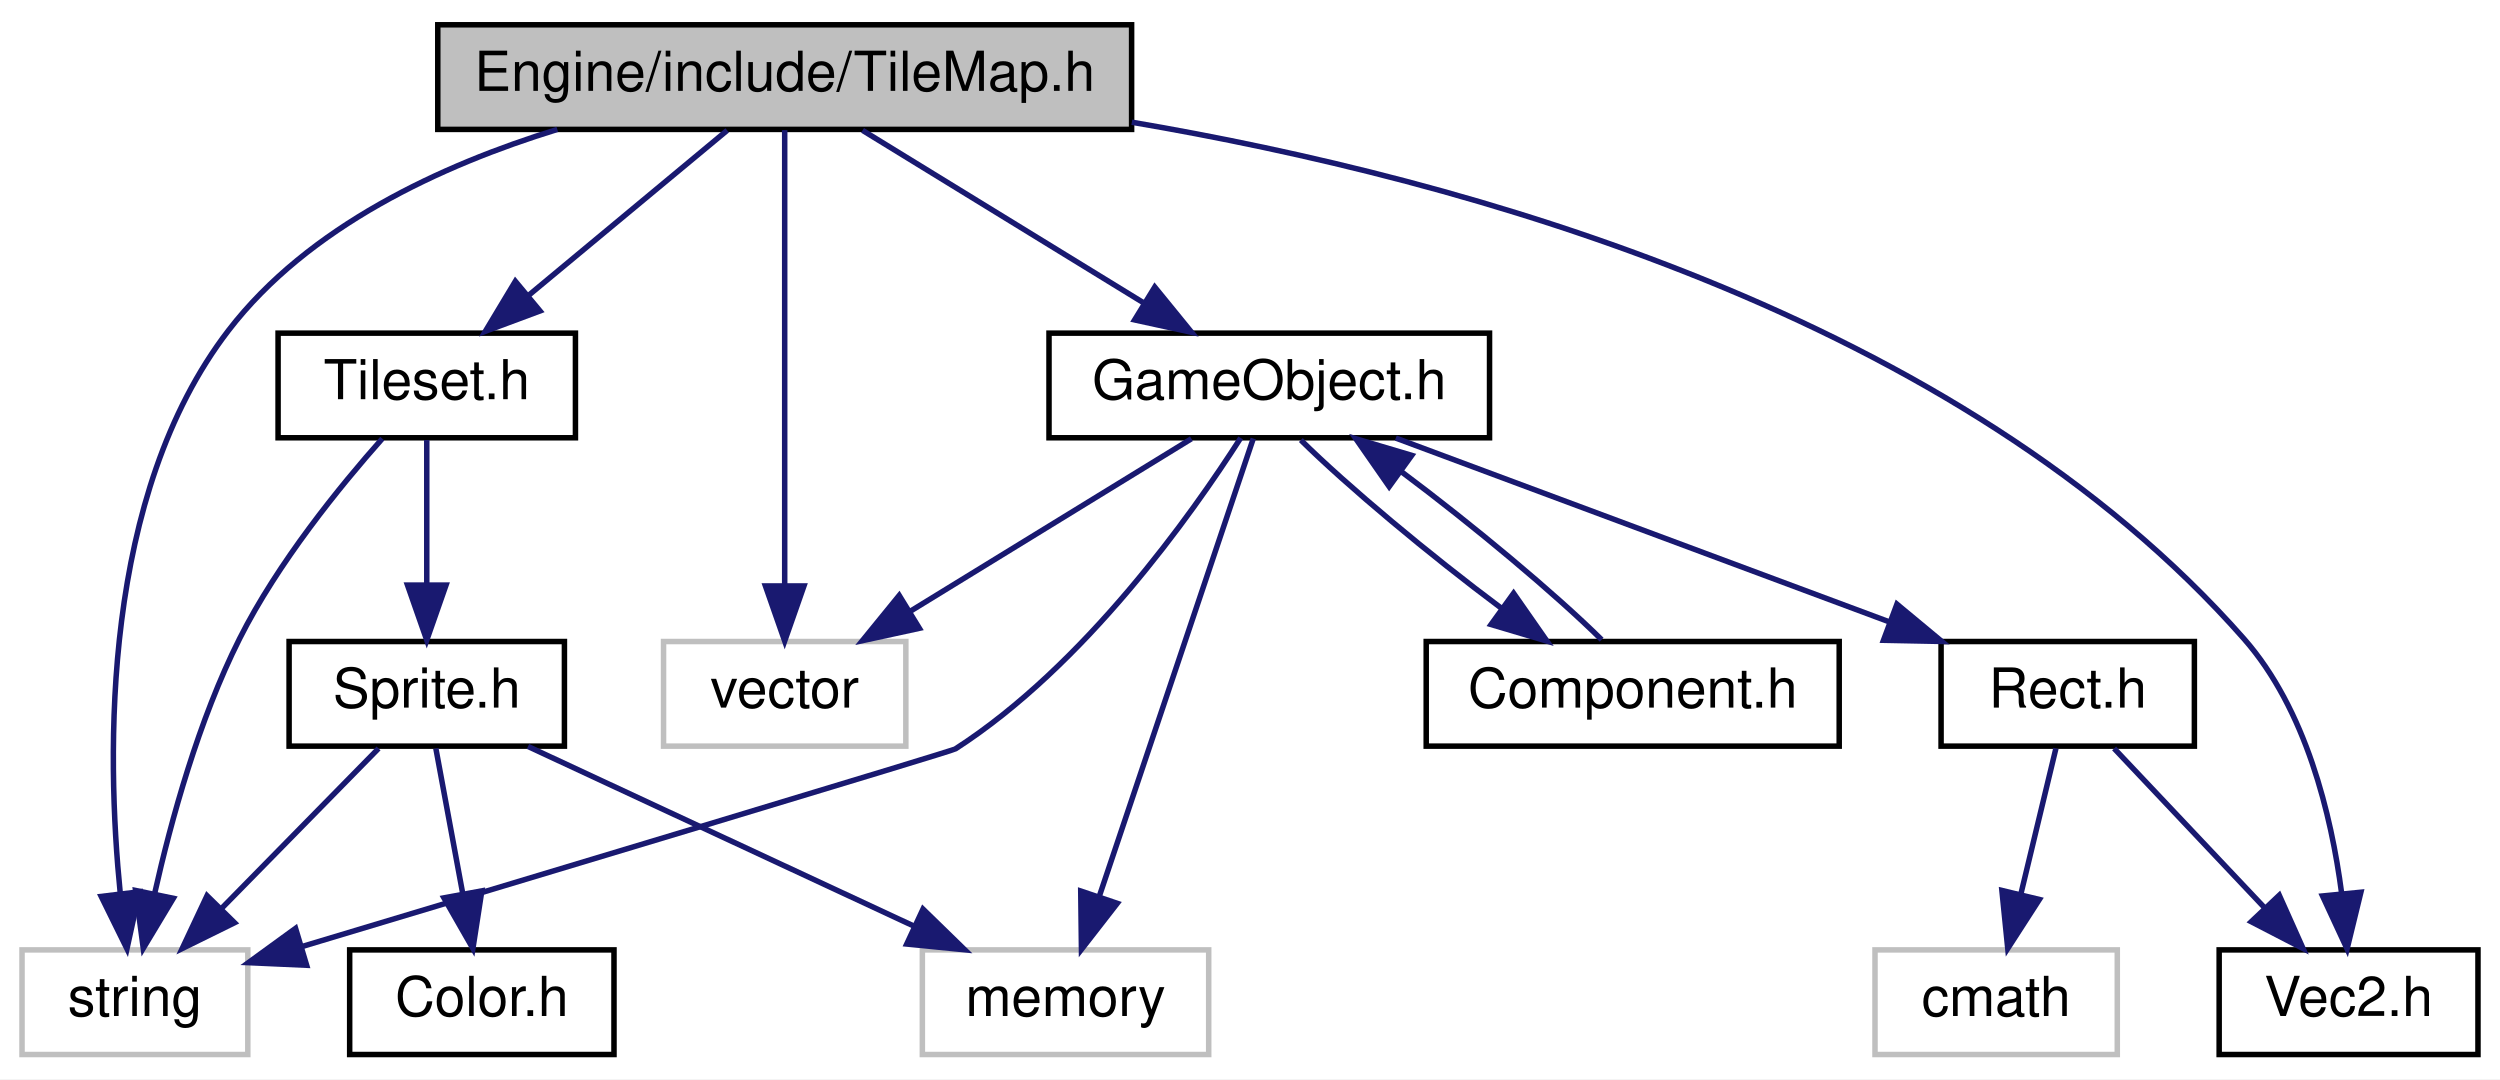
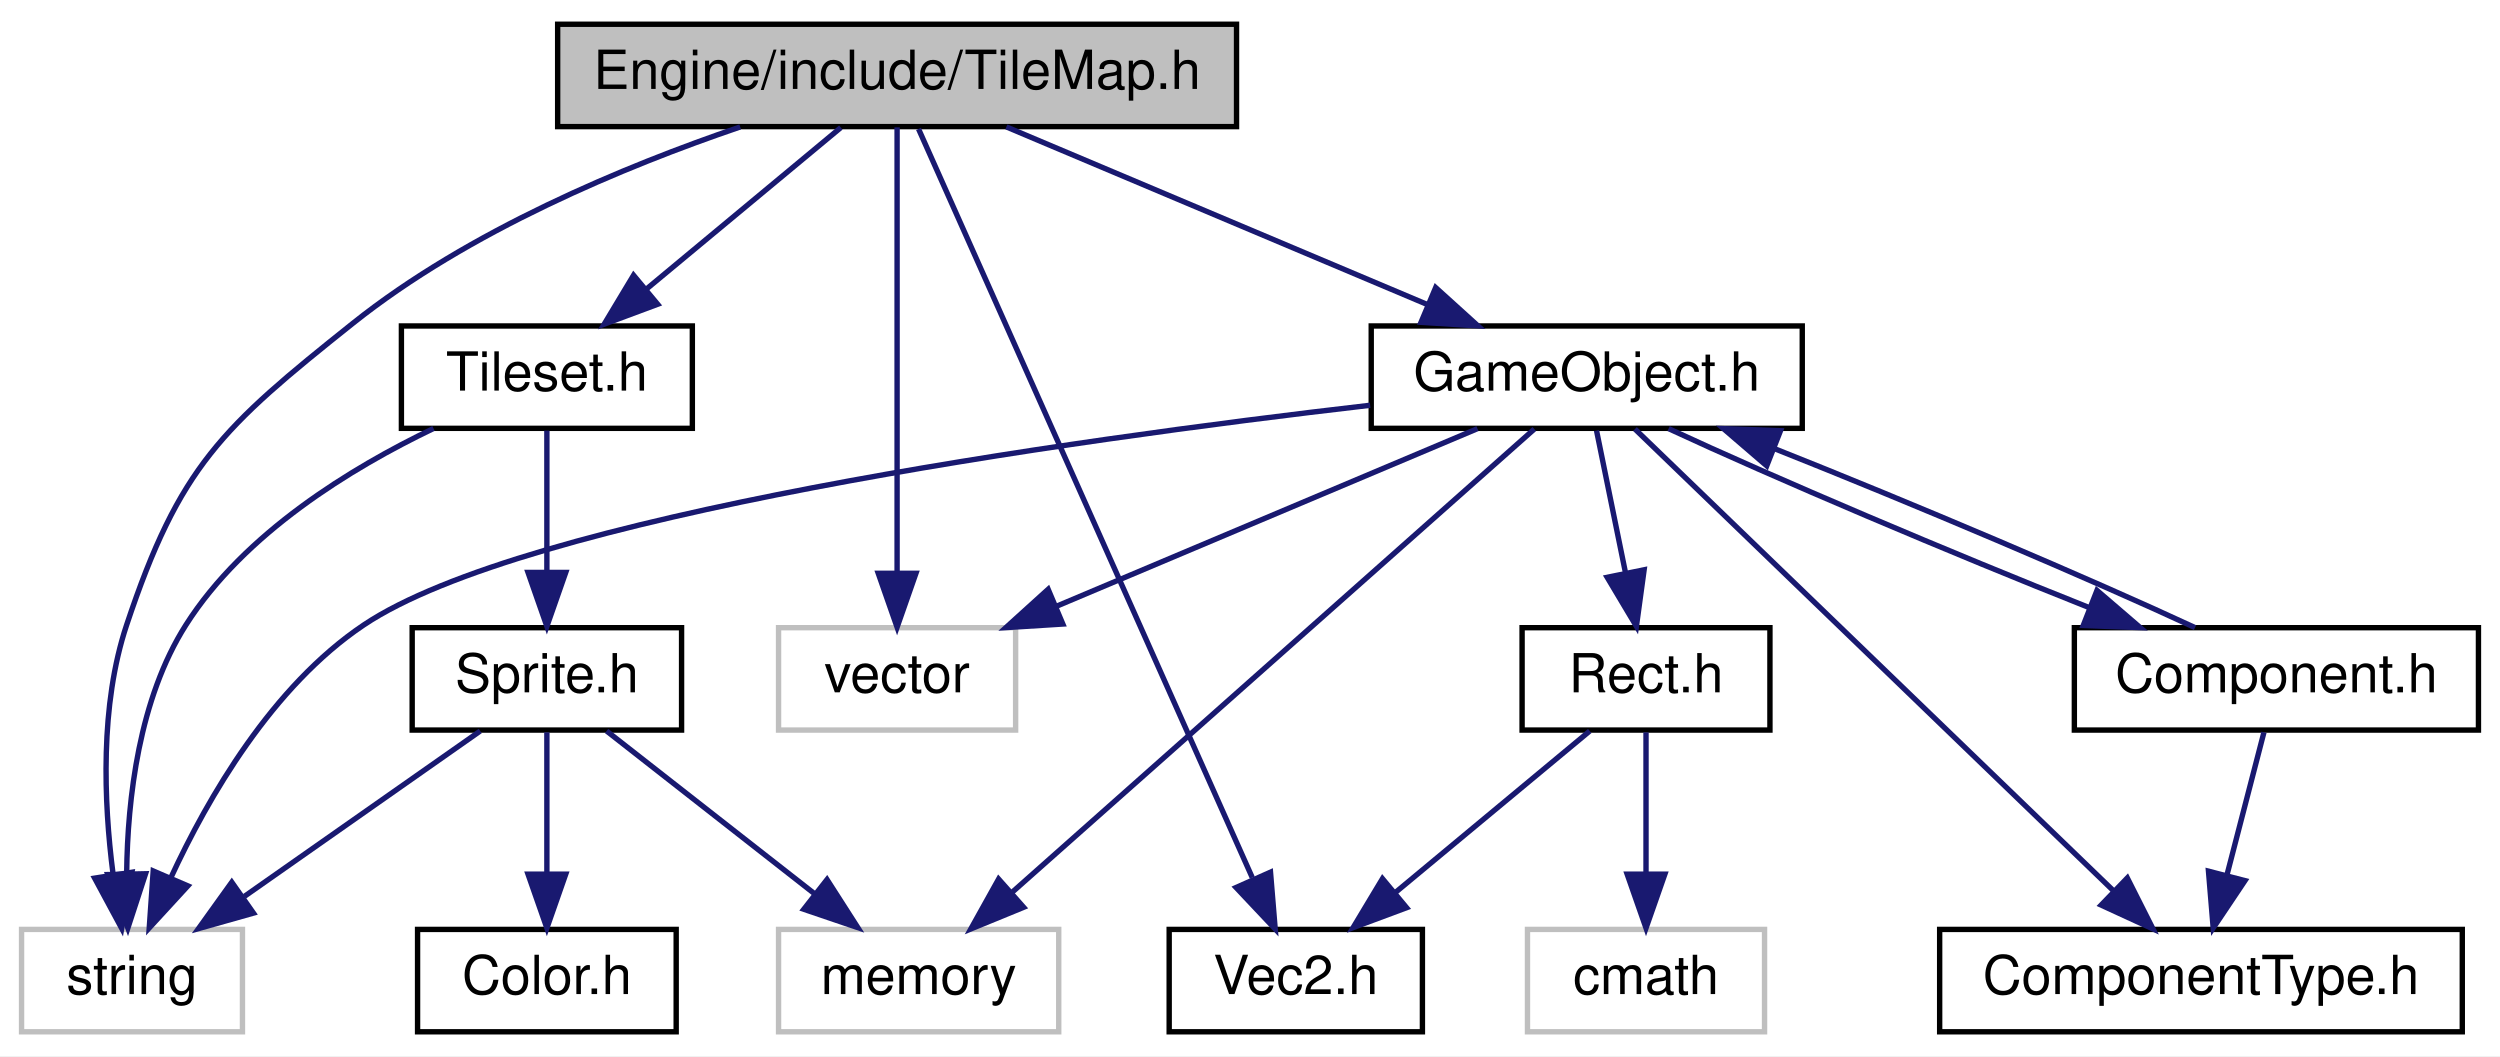
- <svg xmlns="http://www.w3.org/2000/svg" xmlns:xlink="http://www.w3.org/1999/xlink" width="454pt" height="196pt" viewBox="0.00 0.00 454.00 196.00">
+ <svg xmlns="http://www.w3.org/2000/svg" xmlns:xlink="http://www.w3.org/1999/xlink" width="464pt" height="196pt" viewBox="0.00 0.00 464.00 196.00">
  <g id="graph0" class="graph" transform="scale(1 1) rotate(0) translate(4 192)">
-     <polygon fill="white" stroke="none" points="-4,4 -4,-192 450,-192 450,4 -4,4" />
+     <polygon fill="white" stroke="none" points="-4,4 -4,-192 460,-192 460,4 -4,4" />
    <g id="node1" class="node">
-       <polygon fill="#bfbfbf" stroke="black" points="75.5,-168.5 75.5,-187.5 201.5,-187.5 201.5,-168.5 75.5,-168.5" />
-       <text text-anchor="middle" x="138.5" y="-175.5" font-family="Helvetica,sans-Serif" font-size="10.00">Engine/include/TileMap.h</text>
+       <polygon fill="#bfbfbf" stroke="black" points="99.5,-168.5 99.5,-187.5 225.5,-187.5 225.5,-168.5 99.5,-168.5" />
+       <text text-anchor="middle" x="162.5" y="-175.5" font-family="Helvetica,sans-Serif" font-size="10.00">Engine/include/TileMap.h</text>
    </g>
    <g id="node2" class="node">
      <polygon fill="white" stroke="#bfbfbf" points="0,-0.5 0,-19.5 41,-19.5 41,-0.5 0,-0.5" />
      <text text-anchor="middle" x="20.5" y="-7.5" font-family="Helvetica,sans-Serif" font-size="10.00">string</text>
    </g>
    <g id="edge1" class="edge">
-       <path fill="none" stroke="midnightblue" d="M97.207,-168.497C76.16,-162.018 52.01,-150.87 37.5,-132 14.522,-102.116 15.253,-55.417 17.85,-29.646" />
-       <polygon fill="midnightblue" stroke="midnightblue" points="21.326,-30.051 19.054,-19.703 14.377,-29.209 21.326,-30.051" />
+       <path fill="none" stroke="midnightblue" d="M133.381,-168.441C111.961,-161.151 82.962,-149.116 61.5,-132 37.177,-112.602 29.338,-105.515 19.5,-76 14.531,-61.094 15.263,-43.177 16.964,-29.933" />
+       <polygon fill="midnightblue" stroke="midnightblue" points="20.479,-30.114 18.589,-19.689 13.565,-29.017 20.479,-30.114" />
    </g>
    <g id="node3" class="node">
-       <polygon fill="white" stroke="#bfbfbf" points="116.5,-56.5 116.5,-75.5 160.5,-75.5 160.5,-56.5 116.5,-56.5" />
-       <text text-anchor="middle" x="138.5" y="-63.5" font-family="Helvetica,sans-Serif" font-size="10.00">vector</text>
+       <polygon fill="white" stroke="#bfbfbf" points="140.5,-56.5 140.5,-75.5 184.5,-75.5 184.5,-56.5 140.5,-56.5" />
+       <text text-anchor="middle" x="162.5" y="-63.5" font-family="Helvetica,sans-Serif" font-size="10.00">vector</text>
    </g>
    <g id="edge2" class="edge">
-       <path fill="none" stroke="midnightblue" d="M138.5,-168.368C138.5,-150.617 138.5,-109.666 138.5,-85.597" />
-       <polygon fill="midnightblue" stroke="midnightblue" points="142,-85.591 138.5,-75.591 135,-85.591 142,-85.591" />
+       <path fill="none" stroke="midnightblue" d="M162.5,-168.368C162.5,-150.617 162.5,-109.666 162.5,-85.597" />
+       <polygon fill="midnightblue" stroke="midnightblue" points="166,-85.591 162.5,-75.591 159,-85.591 166,-85.591" />
    </g>
    <g id="node4" class="node">
      <g id="a_node4">
        <a xlink:href="Tileset_8h.html" target="_top" xlink:title="Tileset.h">
-           <polygon fill="white" stroke="black" points="46.5,-112.5 46.5,-131.5 100.5,-131.5 100.5,-112.5 46.5,-112.5" />
-           <text text-anchor="middle" x="73.5" y="-119.5" font-family="Helvetica,sans-Serif" font-size="10.00">Tileset.h</text>
+           <polygon fill="white" stroke="black" points="70.5,-112.5 70.5,-131.5 124.5,-131.5 124.5,-112.5 70.5,-112.5" />
+           <text text-anchor="middle" x="97.5" y="-119.5" font-family="Helvetica,sans-Serif" font-size="10.00">Tileset.h</text>
        </a>
      </g>
    </g>
    <g id="edge3" class="edge">
-       <path fill="none" stroke="midnightblue" d="M128.057,-168.324C118.354,-160.263 103.685,-148.077 92,-138.369" />
-       <polygon fill="midnightblue" stroke="midnightblue" points="94.062,-135.532 84.133,-131.834 89.589,-140.916 94.062,-135.532" />
+       <path fill="none" stroke="midnightblue" d="M152.057,-168.324C142.354,-160.263 127.685,-148.077 116,-138.369" />
+       <polygon fill="midnightblue" stroke="midnightblue" points="118.062,-135.532 108.133,-131.834 113.589,-140.916 118.062,-135.532" />
    </g>
    <g id="node8" class="node">
      <g id="a_node8">
        <a xlink:href="Vec2_8h.html" target="_top" xlink:title="Vec2.h">
-           <polygon fill="white" stroke="black" points="399,-0.5 399,-19.5 446,-19.5 446,-0.5 399,-0.5" />
-           <text text-anchor="middle" x="422.5" y="-7.5" font-family="Helvetica,sans-Serif" font-size="10.00">Vec2.h</text>
+           <polygon fill="white" stroke="black" points="213,-0.5 213,-19.5 260,-19.5 260,-0.5 213,-0.5" />
+           <text text-anchor="middle" x="236.5" y="-7.5" font-family="Helvetica,sans-Serif" font-size="10.00">Vec2.h</text>
        </a>
      </g>
    </g>
    <g id="edge9" class="edge">
-       <path fill="none" stroke="midnightblue" d="M201.538,-169.805C262.095,-159.508 351.799,-134.783 403.5,-76 414.773,-63.183 419.371,-43.997 421.239,-29.789" />
-       <polygon fill="midnightblue" stroke="midnightblue" points="424.737,-29.971 422.227,-19.678 417.771,-29.29 424.737,-29.971" />
+       <path fill="none" stroke="midnightblue" d="M166.479,-168.075C178.177,-141.832 212.63,-64.545 228.424,-29.116" />
+       <polygon fill="midnightblue" stroke="midnightblue" points="231.806,-30.127 232.68,-19.568 225.412,-27.277 231.806,-30.127" />
    </g>
    <g id="node9" class="node">
      <g id="a_node9">
        <a xlink:href="GameObject_8h.html" target="_top" xlink:title="GameObject.h">
-           <polygon fill="white" stroke="black" points="186.5,-112.5 186.5,-131.5 266.5,-131.5 266.5,-112.5 186.5,-112.5" />
-           <text text-anchor="middle" x="226.5" y="-119.5" font-family="Helvetica,sans-Serif" font-size="10.00">GameObject.h</text>
+           <polygon fill="white" stroke="black" points="250.5,-112.5 250.5,-131.5 330.5,-131.5 330.5,-112.5 250.5,-112.5" />
+           <text text-anchor="middle" x="290.5" y="-119.5" font-family="Helvetica,sans-Serif" font-size="10.00">GameObject.h</text>
        </a>
      </g>
    </g>
    <g id="edge10" class="edge">
-       <path fill="none" stroke="midnightblue" d="M152.639,-168.324C166.366,-159.9 187.436,-146.971 203.564,-137.074" />
-       <polygon fill="midnightblue" stroke="midnightblue" points="205.704,-139.868 212.396,-131.655 202.043,-133.902 205.704,-139.868" />
+       <path fill="none" stroke="midnightblue" d="M182.782,-168.444C203.847,-159.557 237.017,-145.563 260.986,-135.451" />
+       <polygon fill="midnightblue" stroke="midnightblue" points="262.46,-138.628 270.313,-131.516 259.739,-132.179 262.46,-138.628" />
    </g>
    <g id="edge4" class="edge">
-       <path fill="none" stroke="midnightblue" d="M65.421,-112.343C57.77,-103.725 46.447,-89.823 39.5,-76 32.076,-61.228 27.075,-43.071 24.075,-29.706" />
-       <polygon fill="midnightblue" stroke="midnightblue" points="27.475,-28.866 22.017,-19.785 20.621,-30.288 27.475,-28.866" />
+       <path fill="none" stroke="midnightblue" d="M76.462,-112.476C61.167,-105.14 41.32,-93.031 30.5,-76 21.794,-62.297 19.674,-43.764 19.51,-29.994" />
+       <polygon fill="midnightblue" stroke="midnightblue" points="23.014,-29.83 19.73,-19.757 16.016,-29.68 23.014,-29.83" />
    </g>
    <g id="node5" class="node">
      <g id="a_node5">
        <a xlink:href="Sprite_8h.html" target="_top" xlink:title="Sprite.h">
-           <polygon fill="white" stroke="black" points="48.5,-56.5 48.5,-75.5 98.5,-75.5 98.5,-56.5 48.5,-56.5" />
-           <text text-anchor="middle" x="73.5" y="-63.5" font-family="Helvetica,sans-Serif" font-size="10.00">Sprite.h</text>
+           <polygon fill="white" stroke="black" points="72.5,-56.5 72.5,-75.5 122.5,-75.5 122.5,-56.5 72.5,-56.5" />
+           <text text-anchor="middle" x="97.5" y="-63.5" font-family="Helvetica,sans-Serif" font-size="10.00">Sprite.h</text>
        </a>
      </g>
    </g>
    <g id="edge5" class="edge">
-       <path fill="none" stroke="midnightblue" d="M73.5,-112.083C73.5,-105.006 73.5,-94.861 73.5,-85.987" />
-       <polygon fill="midnightblue" stroke="midnightblue" points="77,-85.751 73.5,-75.751 70,-85.751 77,-85.751" />
+       <path fill="none" stroke="midnightblue" d="M97.5,-112.083C97.5,-105.006 97.5,-94.861 97.5,-85.987" />
+       <polygon fill="midnightblue" stroke="midnightblue" points="101,-85.751 97.5,-75.751 94,-85.751 101,-85.751" />
    </g>
    <g id="edge7" class="edge">
-       <path fill="none" stroke="midnightblue" d="M64.748,-56.083C57.03,-48.219 45.595,-36.569 36.283,-27.081" />
-       <polygon fill="midnightblue" stroke="midnightblue" points="38.592,-24.436 29.089,-19.751 33.596,-29.34 38.592,-24.436" />
+       <path fill="none" stroke="midnightblue" d="M85.129,-56.324C73.341,-48.058 55.368,-35.453 41.364,-25.632" />
+       <polygon fill="midnightblue" stroke="midnightblue" points="43.038,-22.531 32.841,-19.654 39.018,-28.262 43.038,-22.531" />
    </g>
    <g id="node6" class="node">
      <g id="a_node6">
        <a xlink:href="Color_8h.html" target="_top" xlink:title="Color.h">
-           <polygon fill="white" stroke="black" points="59.5,-0.5 59.5,-19.5 107.5,-19.5 107.5,-0.5 59.5,-0.5" />
-           <text text-anchor="middle" x="83.5" y="-7.5" font-family="Helvetica,sans-Serif" font-size="10.00">Color.h</text>
+           <polygon fill="white" stroke="black" points="73.5,-0.5 73.5,-19.5 121.5,-19.5 121.5,-0.5 73.5,-0.5" />
+           <text text-anchor="middle" x="97.5" y="-7.5" font-family="Helvetica,sans-Serif" font-size="10.00">Color.h</text>
        </a>
      </g>
    </g>
    <g id="edge6" class="edge">
-       <path fill="none" stroke="midnightblue" d="M75.151,-56.083C76.476,-48.927 78.382,-38.635 80.039,-29.691" />
-       <polygon fill="midnightblue" stroke="midnightblue" points="83.5,-30.221 81.879,-19.751 76.617,-28.947 83.5,-30.221" />
+       <path fill="none" stroke="midnightblue" d="M97.5,-56.083C97.5,-49.006 97.5,-38.861 97.5,-29.986" />
+       <polygon fill="midnightblue" stroke="midnightblue" points="101,-29.751 97.5,-19.751 94,-29.751 101,-29.751" />
    </g>
    <g id="node7" class="node">
-       <polygon fill="white" stroke="#bfbfbf" points="163.5,-0.5 163.5,-19.5 215.5,-19.5 215.5,-0.5 163.5,-0.5" />
-       <text text-anchor="middle" x="189.5" y="-7.5" font-family="Helvetica,sans-Serif" font-size="10.00">memory</text>
+       <polygon fill="white" stroke="#bfbfbf" points="140.5,-0.5 140.5,-19.5 192.5,-19.5 192.5,-0.5 140.5,-0.5" />
+       <text text-anchor="middle" x="166.5" y="-7.5" font-family="Helvetica,sans-Serif" font-size="10.00">memory</text>
    </g>
    <g id="edge8" class="edge">
-       <path fill="none" stroke="midnightblue" d="M91.88,-56.444C110.716,-47.675 140.231,-33.935 161.879,-23.858" />
-       <polygon fill="midnightblue" stroke="midnightblue" points="163.617,-26.91 171.205,-19.516 160.662,-20.564 163.617,-26.91" />
+       <path fill="none" stroke="midnightblue" d="M108.586,-56.324C118.986,-48.185 134.761,-35.84 147.222,-26.087" />
+       <polygon fill="midnightblue" stroke="midnightblue" points="149.494,-28.753 155.212,-19.834 145.18,-23.241 149.494,-28.753" />
    </g>
    <g id="edge16" class="edge">
-       <path fill="none" stroke="midnightblue" d="M221.31,-112.468C212.426,-98.579 192.972,-71.114 169.5,-56 168.856,-55.585 94.267,-33.151 50.882,-20.12" />
-       <polygon fill="midnightblue" stroke="midnightblue" points="51.687,-16.707 41.103,-17.183 49.674,-23.412 51.687,-16.707" />
+       <path fill="none" stroke="midnightblue" d="M250.298,-116.784C193.553,-110.21 93.525,-96.148 63.5,-76 46.521,-64.606 34.603,-44.013 27.688,-29.052" />
+       <polygon fill="midnightblue" stroke="midnightblue" points="30.865,-27.58 23.699,-19.776 24.435,-30.346 30.865,-27.58" />
    </g>
    <g id="edge11" class="edge">
-       <path fill="none" stroke="midnightblue" d="M212.361,-112.324C198.634,-103.9 177.564,-90.971 161.436,-81.074" />
-       <polygon fill="midnightblue" stroke="midnightblue" points="162.957,-77.902 152.604,-75.654 159.296,-83.868 162.957,-77.902" />
+       <path fill="none" stroke="midnightblue" d="M270.218,-112.444C249.153,-103.557 215.983,-89.563 192.014,-79.451" />
+       <polygon fill="midnightblue" stroke="midnightblue" points="193.261,-76.179 182.687,-75.516 190.54,-82.628 193.261,-76.179" />
    </g>
    <g id="edge12" class="edge">
-       <path fill="none" stroke="midnightblue" d="M223.597,-112.368C217.599,-94.537 203.727,-53.295 195.646,-29.272" />
-       <polygon fill="midnightblue" stroke="midnightblue" points="198.895,-27.954 192.39,-19.591 192.261,-30.186 198.895,-27.954" />
+       <path fill="none" stroke="midnightblue" d="M280.77,-112.368C259.854,-93.814 210.365,-49.913 183.902,-26.438" />
+       <polygon fill="midnightblue" stroke="midnightblue" points="185.988,-23.609 176.185,-19.591 181.343,-28.846 185.988,-23.609" />
    </g>
    <g id="node10" class="node">
      <g id="a_node10">
        <a xlink:href="Rect_8h.html" target="_top" xlink:title="Rect.h">
-           <polygon fill="white" stroke="black" points="348.5,-56.5 348.5,-75.5 394.5,-75.5 394.5,-56.5 348.5,-56.5" />
-           <text text-anchor="middle" x="371.5" y="-63.5" font-family="Helvetica,sans-Serif" font-size="10.00">Rect.h</text>
+           <polygon fill="white" stroke="black" points="278.5,-56.5 278.5,-75.5 324.5,-75.5 324.5,-56.5 278.5,-56.5" />
+           <text text-anchor="middle" x="301.5" y="-63.5" font-family="Helvetica,sans-Serif" font-size="10.00">Rect.h</text>
        </a>
      </g>
    </g>
    <g id="edge13" class="edge">
-       <path fill="none" stroke="midnightblue" d="M249.476,-112.444C273.657,-103.438 311.918,-89.189 339.146,-79.049" />
-       <polygon fill="midnightblue" stroke="midnightblue" points="340.482,-82.286 348.632,-75.516 338.039,-75.727 340.482,-82.286" />
+       <path fill="none" stroke="midnightblue" d="M292.316,-112.083C293.774,-104.927 295.871,-94.635 297.693,-85.691" />
+       <polygon fill="midnightblue" stroke="midnightblue" points="301.151,-86.249 299.717,-75.751 294.292,-84.851 301.151,-86.249" />
    </g>
    <g id="node12" class="node">
      <g id="a_node12">
-         <a xlink:href="Component_8h.html" target="_top" xlink:title="Component.h">
-           <polygon fill="white" stroke="black" points="255,-56.5 255,-75.5 330,-75.5 330,-56.5 255,-56.5" />
-           <text text-anchor="middle" x="292.5" y="-63.5" font-family="Helvetica,sans-Serif" font-size="10.00">Component.h</text>
+         <a xlink:href="ComponentType_8h.html" target="_top" xlink:title="ComponentType.h">
+           <polygon fill="white" stroke="black" points="356,-0.5 356,-19.5 453,-19.5 453,-0.5 356,-0.5" />
+           <text text-anchor="middle" x="404.5" y="-7.5" font-family="Helvetica,sans-Serif" font-size="10.00">ComponentType.h</text>
        </a>
      </g>
    </g>
    <g id="edge17" class="edge">
-       <path fill="none" stroke="midnightblue" d="M232.232,-112.083C240.632,-103.777 255.649,-91.246 268.714,-81.502" />
-       <polygon fill="midnightblue" stroke="midnightblue" points="270.869,-84.263 276.929,-75.573 266.772,-78.587 270.869,-84.263" />
+       <path fill="none" stroke="midnightblue" d="M299.445,-112.368C318.592,-93.894 363.779,-50.293 388.184,-26.744" />
+       <polygon fill="midnightblue" stroke="midnightblue" points="390.83,-29.054 395.596,-19.591 385.97,-24.017 390.83,-29.054" />
+     </g>
+     <g id="node13" class="node">
+       <g id="a_node13">
+         <a xlink:href="Component_8h.html" target="_top" xlink:title="Component.h">
+           <polygon fill="white" stroke="black" points="381,-56.5 381,-75.5 456,-75.5 456,-56.5 381,-56.5" />
+           <text text-anchor="middle" x="418.5" y="-63.5" font-family="Helvetica,sans-Serif" font-size="10.00">Component.h</text>
+         </a>
+       </g>
+     </g>
+     <g id="edge18" class="edge">
+       <path fill="none" stroke="midnightblue" d="M305.693,-112.444C324.979,-103.478 358.332,-89.314 383.872,-79.183" />
+       <polygon fill="midnightblue" stroke="midnightblue" points="385.198,-82.422 393.233,-75.516 382.645,-75.904 385.198,-82.422" />
    </g>
    <g id="edge14" class="edge">
-       <path fill="none" stroke="midnightblue" d="M379.922,-56.083C387.348,-48.219 398.352,-36.569 407.312,-27.081" />
-       <polygon fill="midnightblue" stroke="midnightblue" points="409.913,-29.424 414.235,-19.751 404.824,-24.618 409.913,-29.424" />
+       <path fill="none" stroke="midnightblue" d="M291.057,-56.324C281.354,-48.263 266.685,-36.077 255,-26.369" />
+       <polygon fill="midnightblue" stroke="midnightblue" points="257.062,-23.532 247.133,-19.834 252.589,-28.916 257.062,-23.532" />
    </g>
    <g id="node11" class="node">
-       <polygon fill="white" stroke="#bfbfbf" points="336.5,-0.5 336.5,-19.5 380.5,-19.5 380.5,-0.5 336.5,-0.5" />
-       <text text-anchor="middle" x="358.5" y="-7.5" font-family="Helvetica,sans-Serif" font-size="10.00">cmath</text>
+       <polygon fill="white" stroke="#bfbfbf" points="279.5,-0.5 279.5,-19.5 323.5,-19.5 323.5,-0.5 279.5,-0.5" />
+       <text text-anchor="middle" x="301.5" y="-7.5" font-family="Helvetica,sans-Serif" font-size="10.00">cmath</text>
    </g>
    <g id="edge15" class="edge">
-       <path fill="none" stroke="midnightblue" d="M369.353,-56.083C367.631,-48.927 365.153,-38.635 363,-29.691" />
-       <polygon fill="midnightblue" stroke="midnightblue" points="366.35,-28.654 360.607,-19.751 359.545,-30.293 366.35,-28.654" />
+       <path fill="none" stroke="midnightblue" d="M301.5,-56.083C301.5,-49.006 301.5,-38.861 301.5,-29.986" />
+       <polygon fill="midnightblue" stroke="midnightblue" points="305,-29.751 301.5,-19.751 298,-29.751 305,-29.751" />
    </g>
-     <g id="edge18" class="edge">
-       <path fill="none" stroke="midnightblue" d="M286.852,-75.834C278.502,-84.106 263.515,-96.62 250.443,-106.38" />
-       <polygon fill="midnightblue" stroke="midnightblue" points="248.274,-103.63 242.219,-112.324 252.374,-109.303 248.274,-103.63" />
+     <g id="edge20" class="edge">
+       <path fill="none" stroke="midnightblue" d="M403.393,-75.516C384.149,-84.467 350.806,-98.629 325.242,-108.772" />
+       <polygon fill="midnightblue" stroke="midnightblue" points="323.905,-105.537 315.871,-112.444 326.458,-112.054 323.905,-105.537" />
+     </g>
+     <g id="edge19" class="edge">
+       <path fill="none" stroke="midnightblue" d="M416.188,-56.083C414.333,-48.927 411.665,-38.635 409.346,-29.691" />
+       <polygon fill="midnightblue" stroke="midnightblue" points="412.666,-28.553 406.769,-19.751 405.891,-30.309 412.666,-28.553" />
    </g>
  </g>
</svg>
